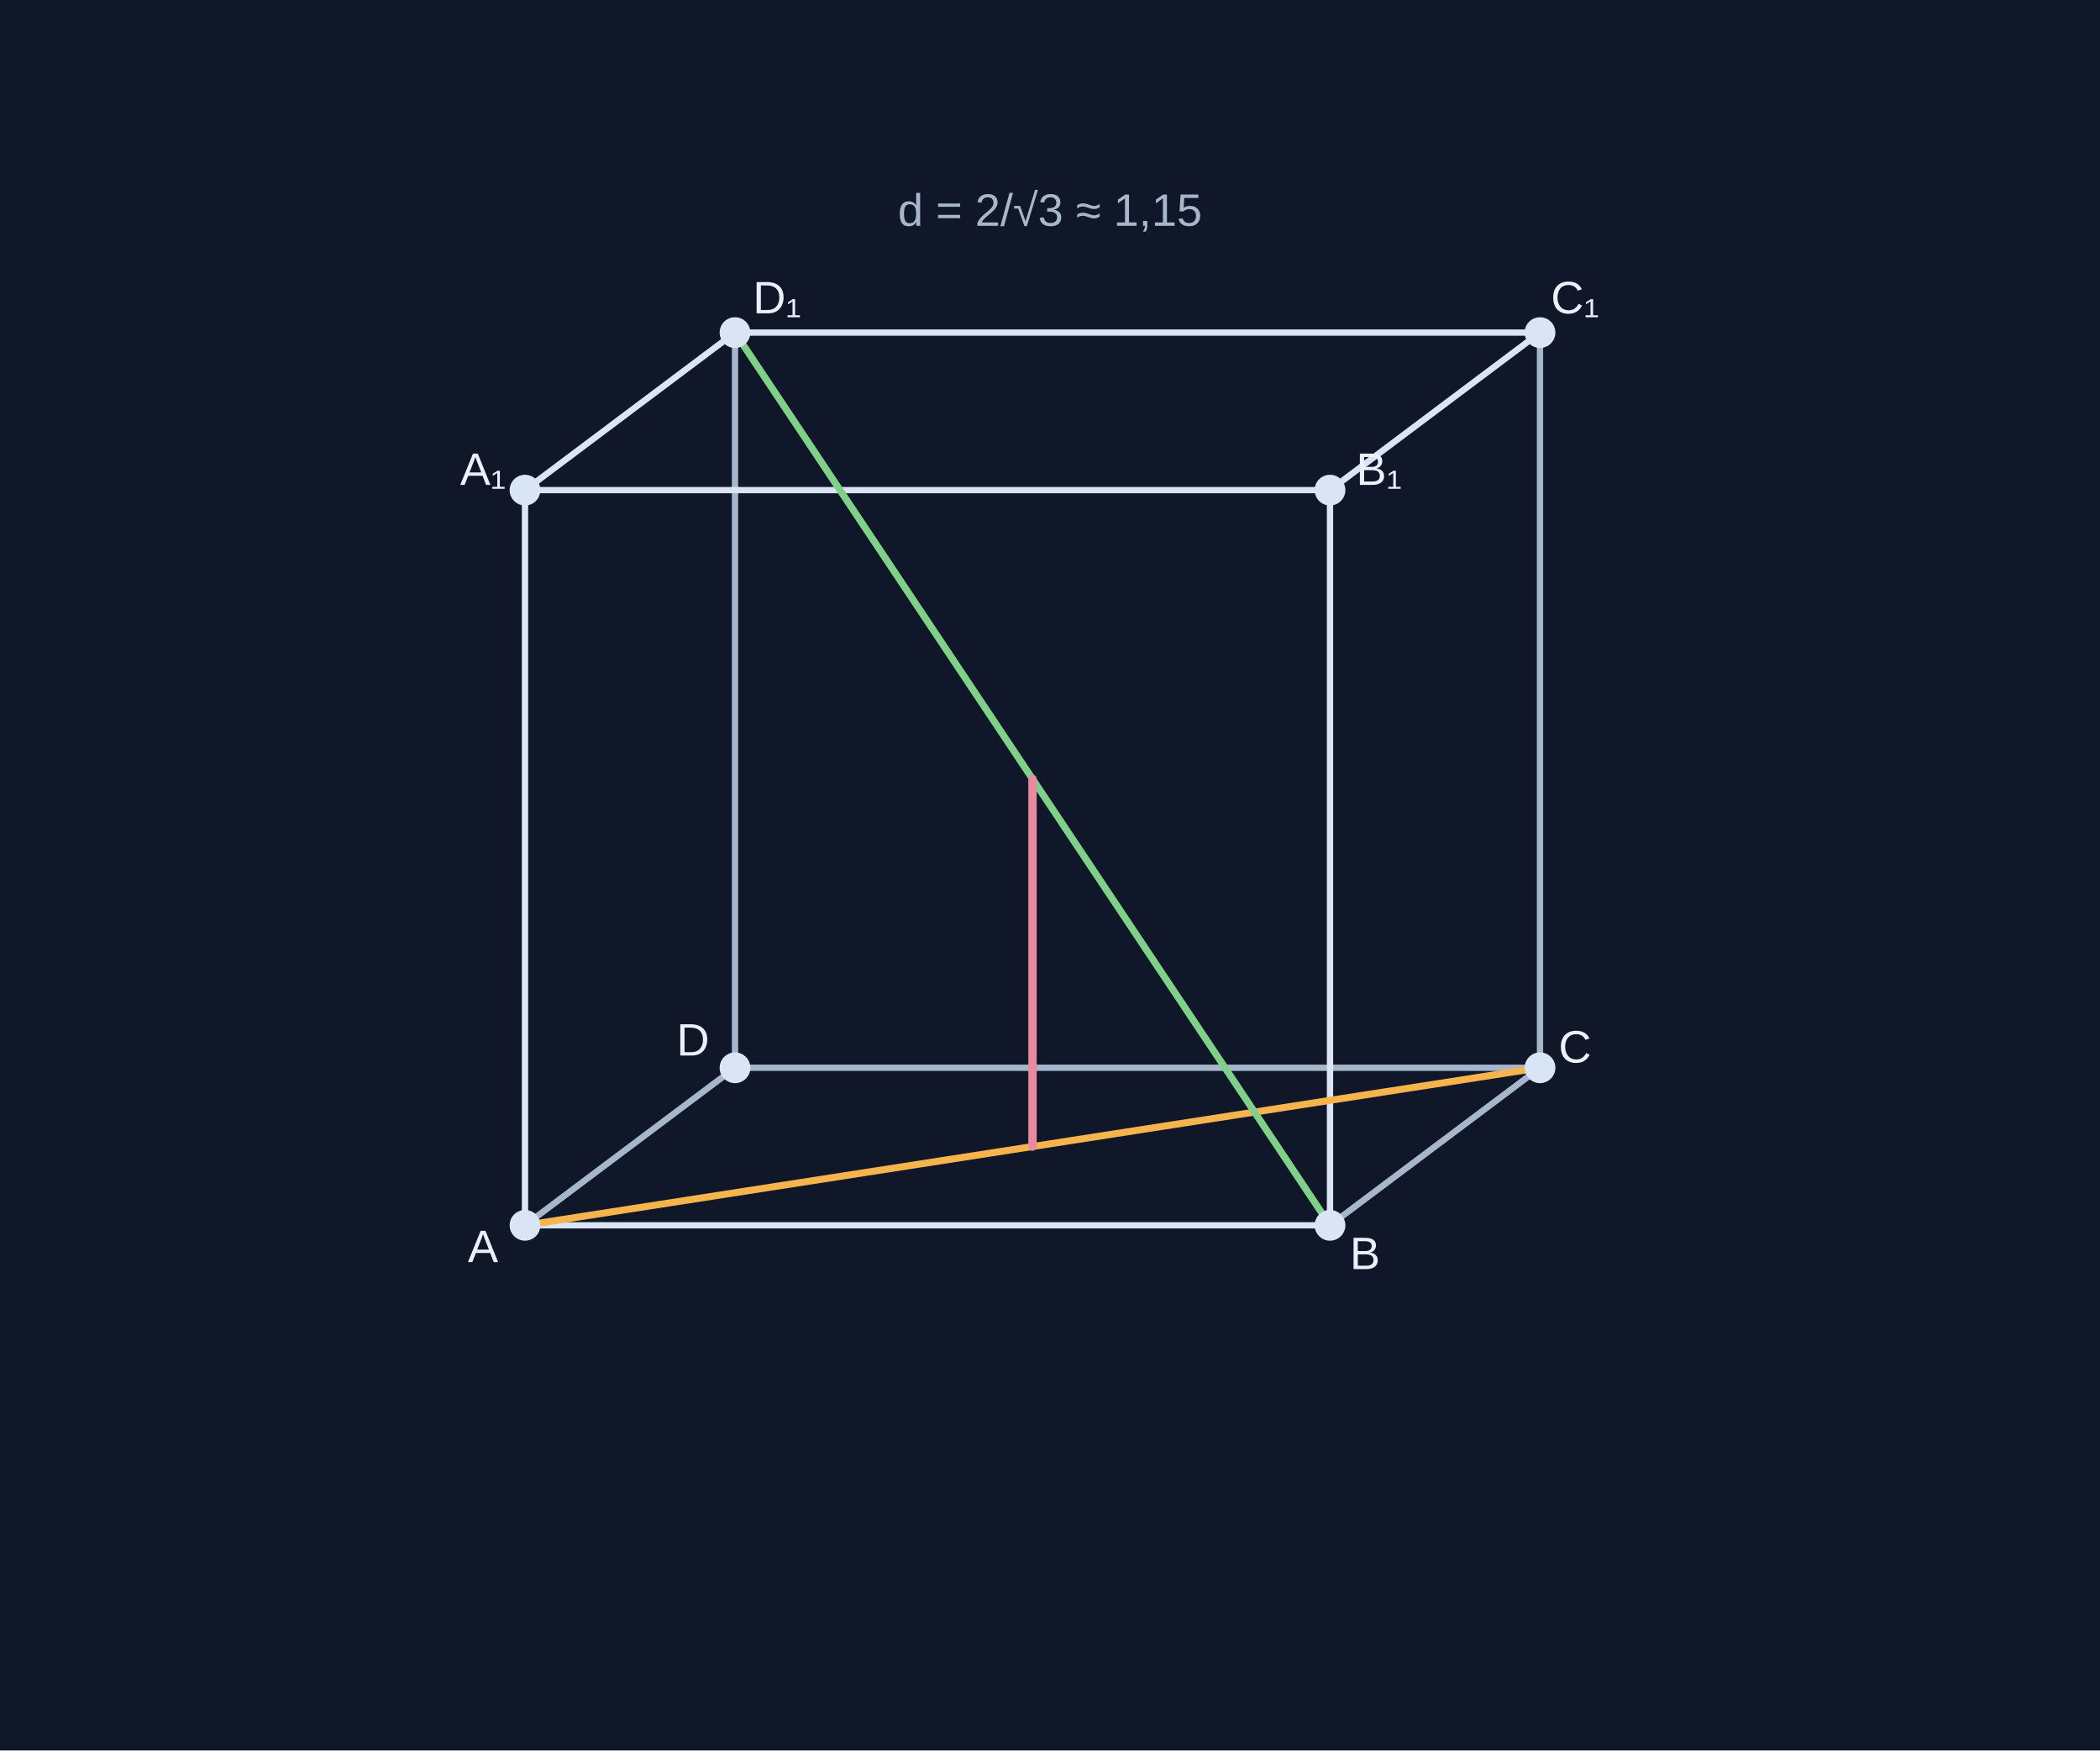
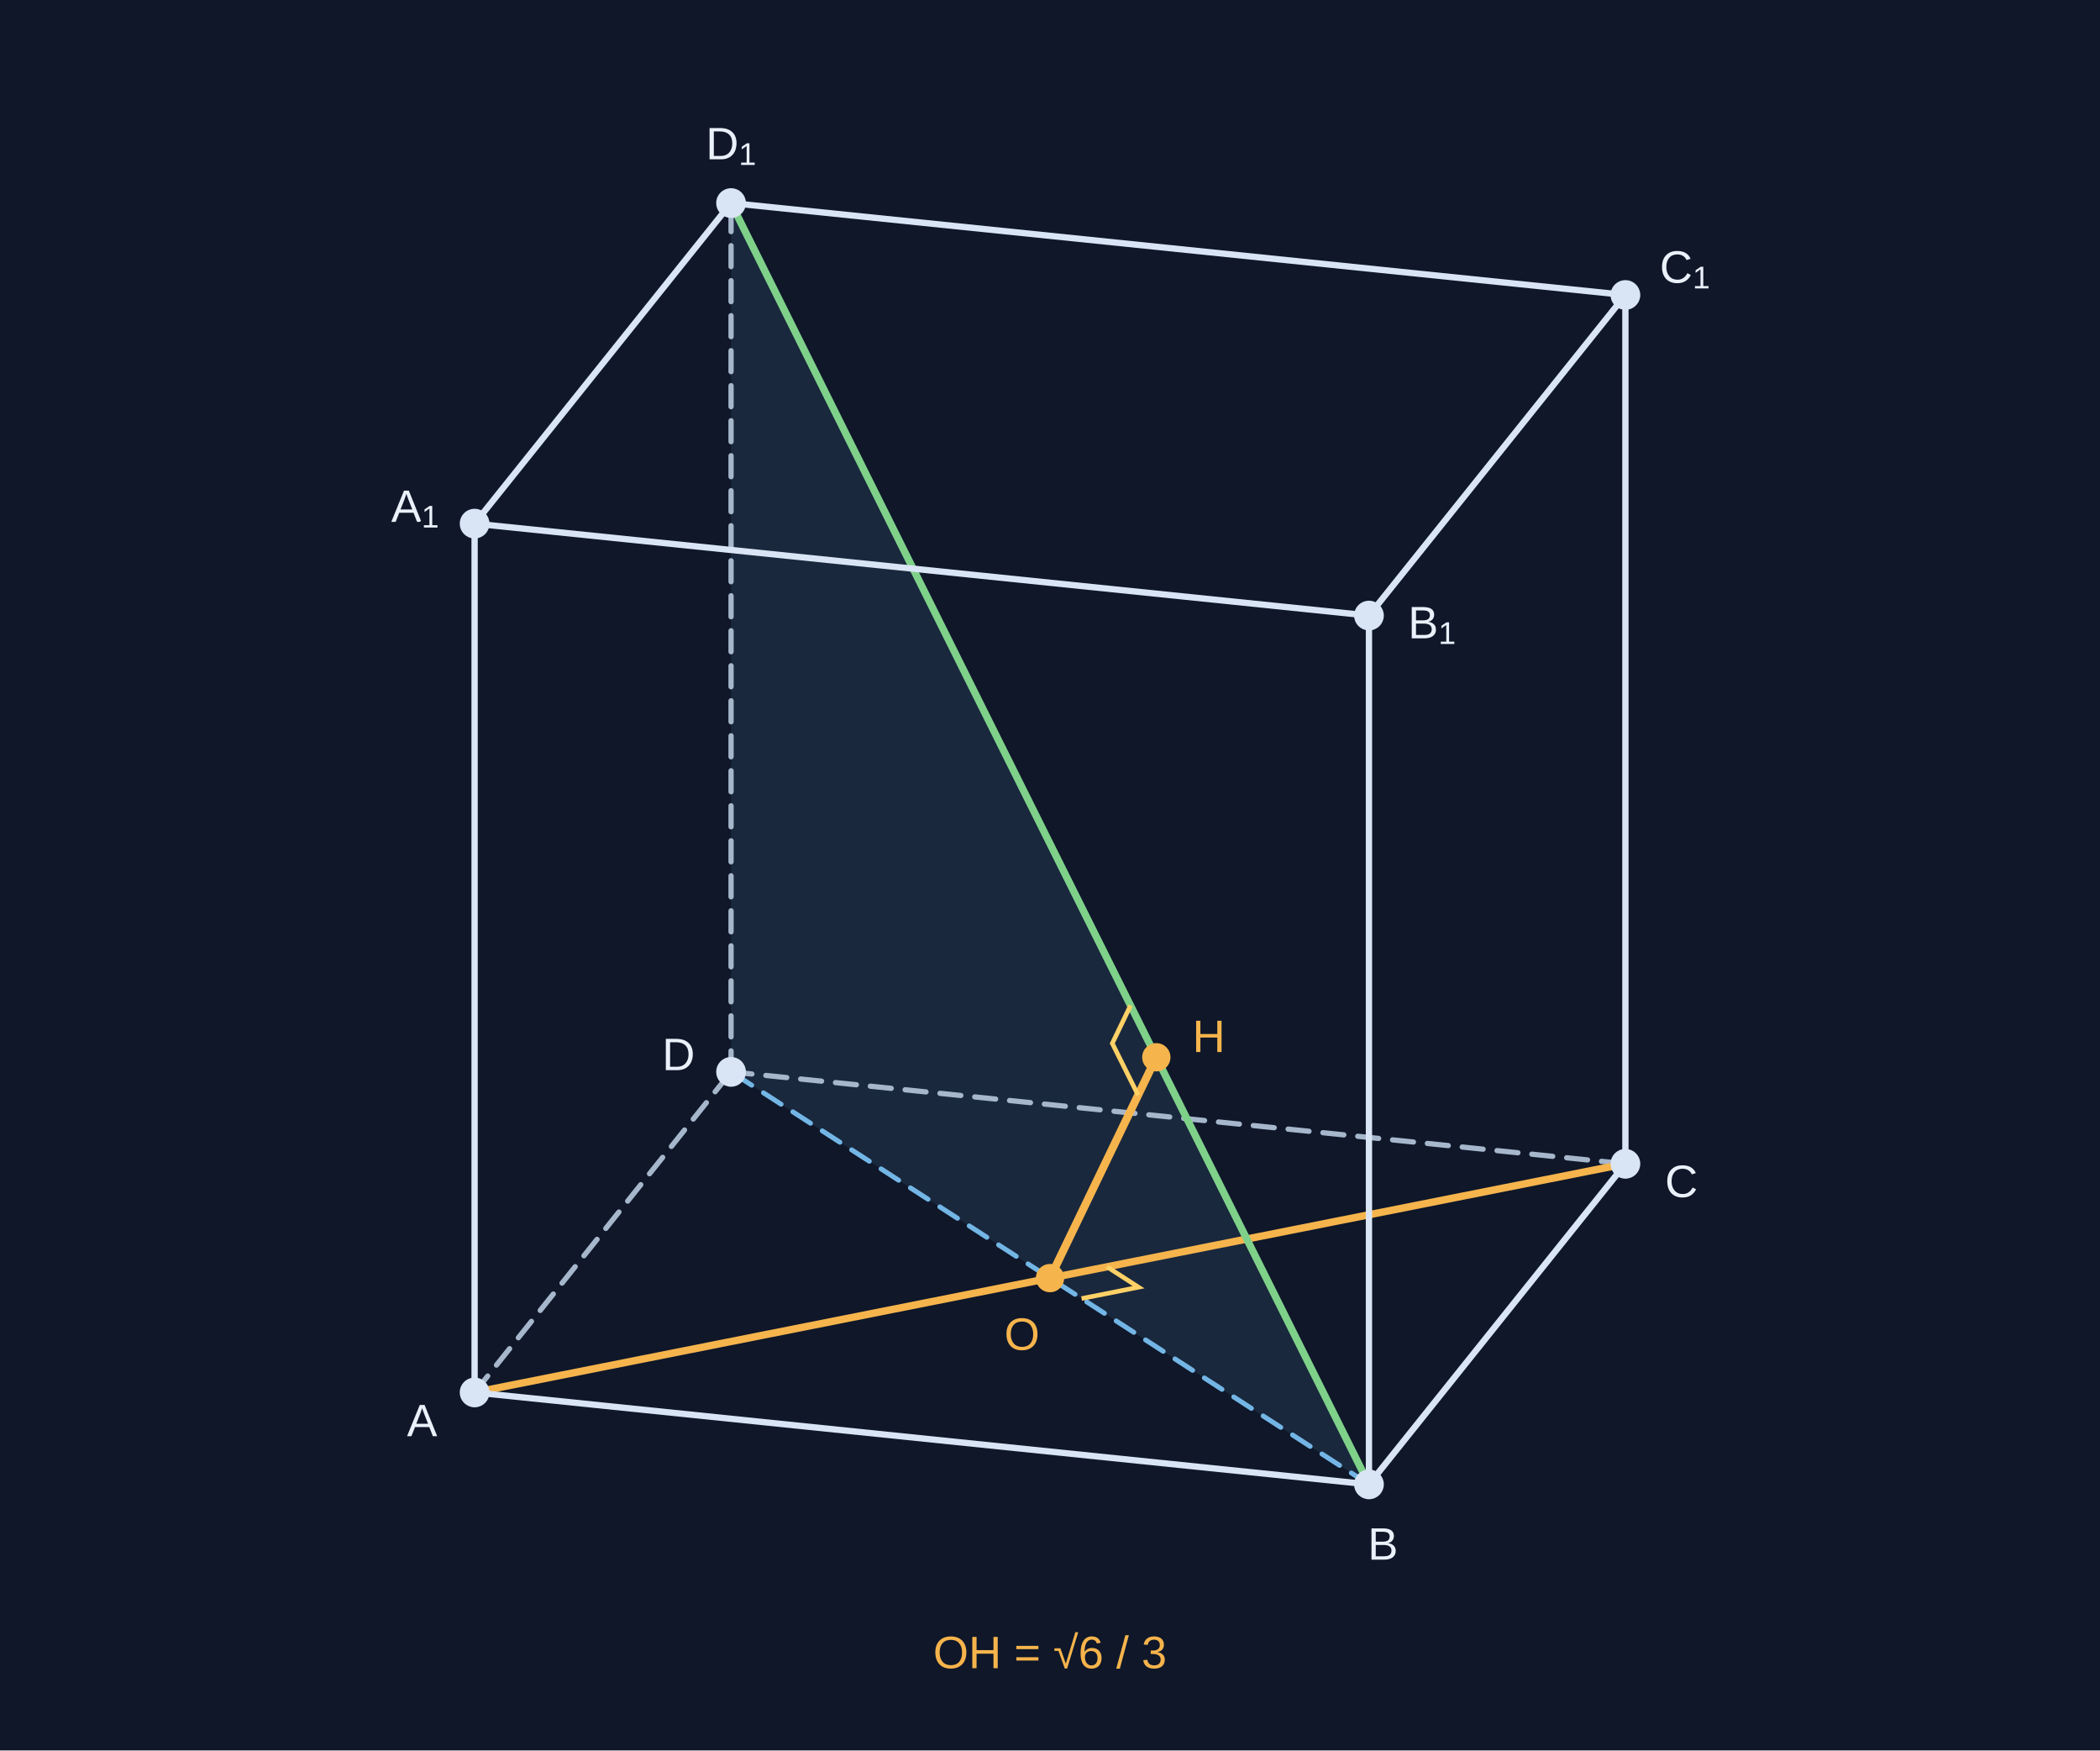
<svg xmlns="http://www.w3.org/2000/svg" width="600" height="500" viewBox="0 0 600 500" style="background-color: #0F1729;">
  <rect x="0" y="0" width="600" height="500" fill="#0F1729" />
-   <line x1="150.00" y1="350.00" x2="380.00" y2="350.00" stroke="#D9E5F5" stroke-width="1.8" stroke-linecap="round" />
-   <line x1="380.00" y1="350.00" x2="440.00" y2="305.00" stroke="#A6B7CC" stroke-width="1.8" stroke-linecap="round" />
-   <line x1="440.00" y1="305.00" x2="210.00" y2="305.00" stroke="#A6B7CC" stroke-width="1.8" stroke-linecap="round" />
-   <line x1="210.00" y1="305.00" x2="150.00" y2="350.00" stroke="#A6B7CC" stroke-width="1.8" stroke-linecap="round" />
-   <line x1="150.00" y1="350.00" x2="150.00" y2="140.00" stroke="#D9E5F5" stroke-width="1.8" stroke-linecap="round" />
-   <line x1="380.00" y1="350.00" x2="380.00" y2="140.00" stroke="#D9E5F5" stroke-width="1.8" stroke-linecap="round" />
-   <line x1="440.00" y1="305.00" x2="440.00" y2="95.00" stroke="#A6B7CC" stroke-width="1.8" stroke-linecap="round" />
-   <line x1="210.00" y1="305.00" x2="210.00" y2="95.00" stroke="#A6B7CC" stroke-width="1.8" stroke-linecap="round" />
-   <line x1="150.00" y1="140.00" x2="380.00" y2="140.00" stroke="#D9E5F5" stroke-width="1.8" stroke-linecap="round" />
-   <line x1="380.00" y1="140.00" x2="440.00" y2="95.00" stroke="#D9E5F5" stroke-width="1.8" stroke-linecap="round" />
-   <line x1="440.00" y1="95.00" x2="210.00" y2="95.00" stroke="#D9E5F5" stroke-width="1.8" stroke-linecap="round" />
-   <line x1="210.00" y1="95.00" x2="150.00" y2="140.00" stroke="#D9E5F5" stroke-width="1.8" stroke-linecap="round" />
-   <line x1="150.00" y1="350.00" x2="440.00" y2="305.00" stroke="#F6B44C" stroke-width="2.0" stroke-linecap="round" />
-   <line x1="380.00" y1="350.00" x2="210.00" y2="95.00" stroke="#7FD18A" stroke-width="2.0" stroke-linecap="round" />
-   <line x1="295.00" y1="327.50" x2="295.00" y2="222.50" stroke="#E88AA0" stroke-width="2.4" stroke-linecap="round" />
-   <circle cx="150.00" cy="350.00" r="3.5" stroke="#D9E5F5" stroke-width="1.8" fill="#D9E5F5" />
-   <text x="138.00" y="356.00" fill="#EAF1FA" font-family="Arial, Helvetica, sans-serif" font-size="13" text-anchor="middle" dominant-baseline="central">A</text>
-   <circle cx="380.00" cy="350.00" r="3.5" stroke="#D9E5F5" stroke-width="1.8" fill="#D9E5F5" />
-   <text x="390.00" y="358.00" fill="#EAF1FA" font-family="Arial, Helvetica, sans-serif" font-size="13" text-anchor="middle" dominant-baseline="central">B</text>
-   <circle cx="440.00" cy="305.00" r="3.5" stroke="#D9E5F5" stroke-width="1.8" fill="#D9E5F5" />
-   <text x="450.00" y="299.00" fill="#EAF1FA" font-family="Arial, Helvetica, sans-serif" font-size="13" text-anchor="middle" dominant-baseline="central">C</text>
-   <circle cx="210.00" cy="305.00" r="3.5" stroke="#D9E5F5" stroke-width="1.8" fill="#D9E5F5" />
-   <text x="198.00" y="297.00" fill="#EAF1FA" font-family="Arial, Helvetica, sans-serif" font-size="13" text-anchor="middle" dominant-baseline="central">D</text>
-   <circle cx="150.00" cy="140.00" r="3.5" stroke="#D9E5F5" stroke-width="1.8" fill="#D9E5F5" />
-   <text x="138.00" y="134.00" fill="#EAF1FA" font-family="Arial, Helvetica, sans-serif" font-size="13" text-anchor="middle" dominant-baseline="central">A₁</text>
-   <circle cx="380.00" cy="140.00" r="3.5" stroke="#D9E5F5" stroke-width="1.8" fill="#D9E5F5" />
-   <text x="394.00" y="134.00" fill="#EAF1FA" font-family="Arial, Helvetica, sans-serif" font-size="13" text-anchor="middle" dominant-baseline="central">B₁</text>
-   <circle cx="440.00" cy="95.00" r="3.5" stroke="#D9E5F5" stroke-width="1.8" fill="#D9E5F5" />
-   <text x="450.00" y="85.00" fill="#EAF1FA" font-family="Arial, Helvetica, sans-serif" font-size="13" text-anchor="middle" dominant-baseline="central">C₁</text>
-   <circle cx="210.00" cy="95.00" r="3.5" stroke="#D9E5F5" stroke-width="1.8" fill="#D9E5F5" />
-   <text x="222.00" y="85.00" fill="#EAF1FA" font-family="Arial, Helvetica, sans-serif" font-size="13" text-anchor="middle" dominant-baseline="central">D₁</text>
-   <text x="300.00" y="60.00" fill="#A6B7CC" font-family="Arial, Helvetica, sans-serif" font-size="13" text-anchor="middle" dominant-baseline="central">d = 2/√3 ≈ 1,15</text>
+   <polygon points="391.13,424.00 208.87,306.17 208.87,58.00" fill="#73B6E6" fill-opacity="0.11" stroke="none" stroke-linejoin="round" stroke-linecap="round" />
+   <line x1="135.60" y1="397.74" x2="208.87" y2="306.17" stroke="#A6B7CC" stroke-width="1.5" stroke-linecap="round" stroke-dasharray="6,4" />
+   <line x1="208.87" y1="306.17" x2="464.40" y2="332.43" stroke="#A6B7CC" stroke-width="1.5" stroke-linecap="round" stroke-dasharray="6,4" />
+   <line x1="208.87" y1="306.17" x2="208.87" y2="58.00" stroke="#A6B7CC" stroke-width="1.5" stroke-linecap="round" stroke-dasharray="6,4" />
+   <line x1="391.13" y1="424.00" x2="208.87" y2="306.17" stroke="#73B6E6" stroke-width="1.4" stroke-linecap="round" stroke-dasharray="6,4" />
+   <line x1="135.60" y1="397.74" x2="464.40" y2="332.43" stroke="#F6B44C" stroke-width="2.1" stroke-linecap="round" />
+   <line x1="391.13" y1="424.00" x2="208.87" y2="58.00" stroke="#7FD18A" stroke-width="2.1" stroke-linecap="round" />
+   <line x1="300.00" y1="365.08" x2="330.38" y2="302.00" stroke="#F6B44C" stroke-width="2.3" stroke-linecap="round" />
+   <polyline points="323.01,287.21 317.80,298.03 325.17,312.82" fill="none" stroke="#FFD166" stroke-width="1.3" />
+   <polyline points="316.27,361.85 325.30,367.68 309.02,370.92" fill="none" stroke="#FFD166" stroke-width="1.3" />
+   <line x1="135.60" y1="397.74" x2="391.13" y2="424.00" stroke="#D9E5F5" stroke-width="1.8" stroke-linecap="round" />
+   <line x1="391.13" y1="424.00" x2="464.40" y2="332.43" stroke="#D9E5F5" stroke-width="1.8" stroke-linecap="round" />
+   <line x1="135.60" y1="149.57" x2="391.13" y2="175.83" stroke="#D9E5F5" stroke-width="1.8" stroke-linecap="round" />
+   <line x1="391.13" y1="175.83" x2="464.40" y2="84.26" stroke="#D9E5F5" stroke-width="1.8" stroke-linecap="round" />
+   <line x1="464.40" y1="84.26" x2="208.87" y2="58.00" stroke="#D9E5F5" stroke-width="1.8" stroke-linecap="round" />
+   <line x1="208.87" y1="58.00" x2="135.60" y2="149.57" stroke="#D9E5F5" stroke-width="1.8" stroke-linecap="round" />
+   <line x1="135.60" y1="397.74" x2="135.60" y2="149.57" stroke="#D9E5F5" stroke-width="1.8" stroke-linecap="round" />
+   <line x1="391.13" y1="424.00" x2="391.13" y2="175.83" stroke="#D9E5F5" stroke-width="1.8" stroke-linecap="round" />
+   <line x1="464.40" y1="332.43" x2="464.40" y2="84.26" stroke="#D9E5F5" stroke-width="1.8" stroke-linecap="round" />
+   <circle cx="135.60" cy="397.74" r="3.5" fill="#D9E5F5" stroke="#D9E5F5" stroke-width="1.5" />
+   <text x="120.60" y="405.74" fill="#EAF1FA" font-family="Arial, Helvetica, sans-serif" font-size="13" text-anchor="middle" dominant-baseline="central" paint-order="stroke fill" stroke="#0F1729" stroke-width="3" stroke-linejoin="round">A</text>
+   <circle cx="391.13" cy="424.00" r="3.5" fill="#D9E5F5" stroke="#D9E5F5" stroke-width="1.5" />
+   <text x="395.13" y="441.00" fill="#EAF1FA" font-family="Arial, Helvetica, sans-serif" font-size="13" text-anchor="middle" dominant-baseline="central" paint-order="stroke fill" stroke="#0F1729" stroke-width="3" stroke-linejoin="round">B</text>
+   <circle cx="464.40" cy="332.43" r="3.5" fill="#D9E5F5" stroke="#D9E5F5" stroke-width="1.5" />
+   <text x="480.40" y="337.43" fill="#EAF1FA" font-family="Arial, Helvetica, sans-serif" font-size="13" text-anchor="middle" dominant-baseline="central" paint-order="stroke fill" stroke="#0F1729" stroke-width="3" stroke-linejoin="round">C</text>
+   <circle cx="208.87" cy="306.17" r="3.5" fill="#D9E5F5" stroke="#D9E5F5" stroke-width="1.5" />
+   <text x="193.87" y="301.17" fill="#EAF1FA" font-family="Arial, Helvetica, sans-serif" font-size="13" text-anchor="middle" dominant-baseline="central" paint-order="stroke fill" stroke="#0F1729" stroke-width="3" stroke-linejoin="round">D</text>
+   <circle cx="135.60" cy="149.57" r="3.5" fill="#D9E5F5" stroke="#D9E5F5" stroke-width="1.5" />
+   <text x="118.60" y="144.57" fill="#EAF1FA" font-family="Arial, Helvetica, sans-serif" font-size="13" text-anchor="middle" dominant-baseline="central" paint-order="stroke fill" stroke="#0F1729" stroke-width="3" stroke-linejoin="round">A<tspan dy="3" font-size="9">1</tspan>
+   </text>
+   <circle cx="391.13" cy="175.83" r="3.5" fill="#D9E5F5" stroke="#D9E5F5" stroke-width="1.5" />
+   <text x="409.13" y="177.83" fill="#EAF1FA" font-family="Arial, Helvetica, sans-serif" font-size="13" text-anchor="middle" dominant-baseline="central" paint-order="stroke fill" stroke="#0F1729" stroke-width="3" stroke-linejoin="round">B<tspan dy="3" font-size="9">1</tspan>
+   </text>
+   <circle cx="464.40" cy="84.26" r="3.5" fill="#D9E5F5" stroke="#D9E5F5" stroke-width="1.5" />
+   <text x="481.40" y="76.26" fill="#EAF1FA" font-family="Arial, Helvetica, sans-serif" font-size="13" text-anchor="middle" dominant-baseline="central" paint-order="stroke fill" stroke="#0F1729" stroke-width="3" stroke-linejoin="round">C<tspan dy="3" font-size="9">1</tspan>
+   </text>
+   <circle cx="208.87" cy="58.00" r="3.5" fill="#D9E5F5" stroke="#D9E5F5" stroke-width="1.5" />
+   <text x="208.87" y="41.00" fill="#EAF1FA" font-family="Arial, Helvetica, sans-serif" font-size="13" text-anchor="middle" dominant-baseline="central" paint-order="stroke fill" stroke="#0F1729" stroke-width="3" stroke-linejoin="round">D<tspan dy="3" font-size="9">1</tspan>
+   </text>
+   <circle cx="300.00" cy="365.08" r="3.3" fill="#F6B44C" stroke="#F6B44C" stroke-width="1.5" />
+   <text x="292.00" y="381.08" fill="#F6B44C" font-family="Arial, Helvetica, sans-serif" font-size="13" text-anchor="middle" dominant-baseline="central" paint-order="stroke fill" stroke="#0F1729" stroke-width="3" stroke-linejoin="round">O</text>
+   <circle cx="330.38" cy="302.00" r="3.3" fill="#F6B44C" stroke="#F6B44C" stroke-width="1.5" />
+   <text x="345.38" y="296.00" fill="#F6B44C" font-family="Arial, Helvetica, sans-serif" font-size="13" text-anchor="middle" dominant-baseline="central" paint-order="stroke fill" stroke="#0F1729" stroke-width="3" stroke-linejoin="round">H</text>
+   <text x="300.00" y="472.00" fill="#F6B44C" font-family="Arial, Helvetica, sans-serif" font-size="13" text-anchor="middle" dominant-baseline="central" paint-order="stroke fill" stroke="#0F1729" stroke-width="3" stroke-linejoin="round">OH = √6 / 3</text>
</svg>
